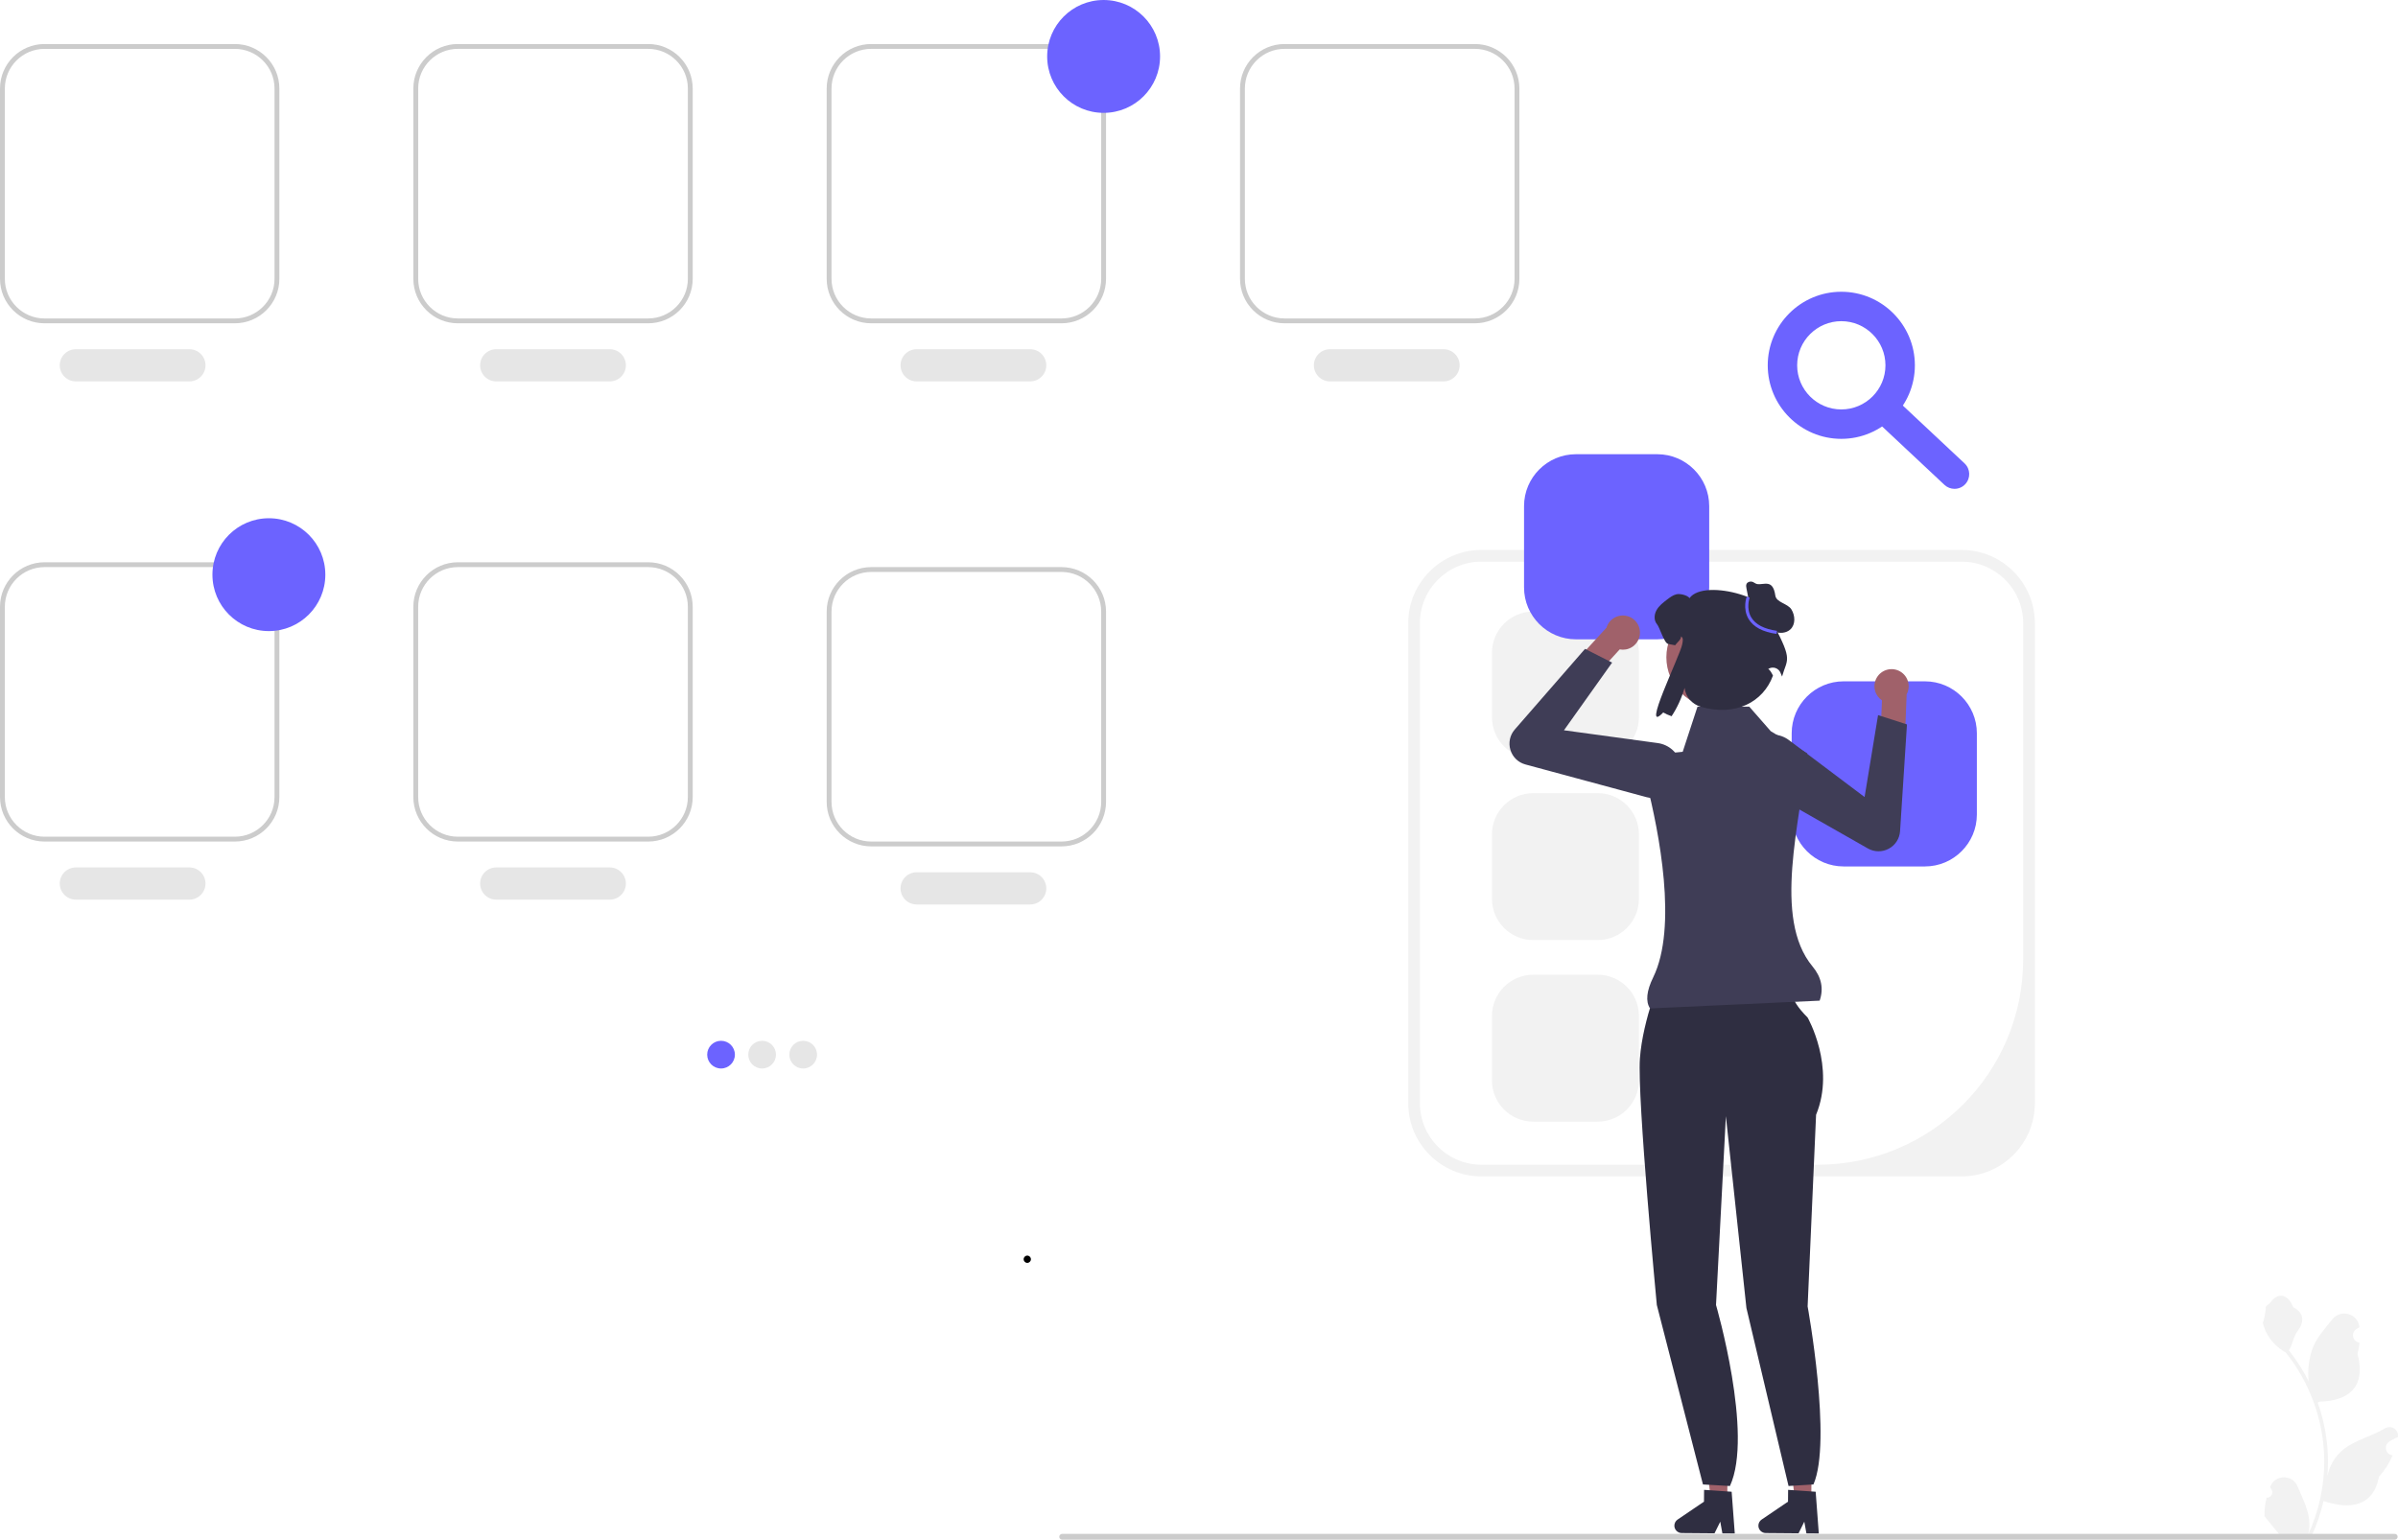
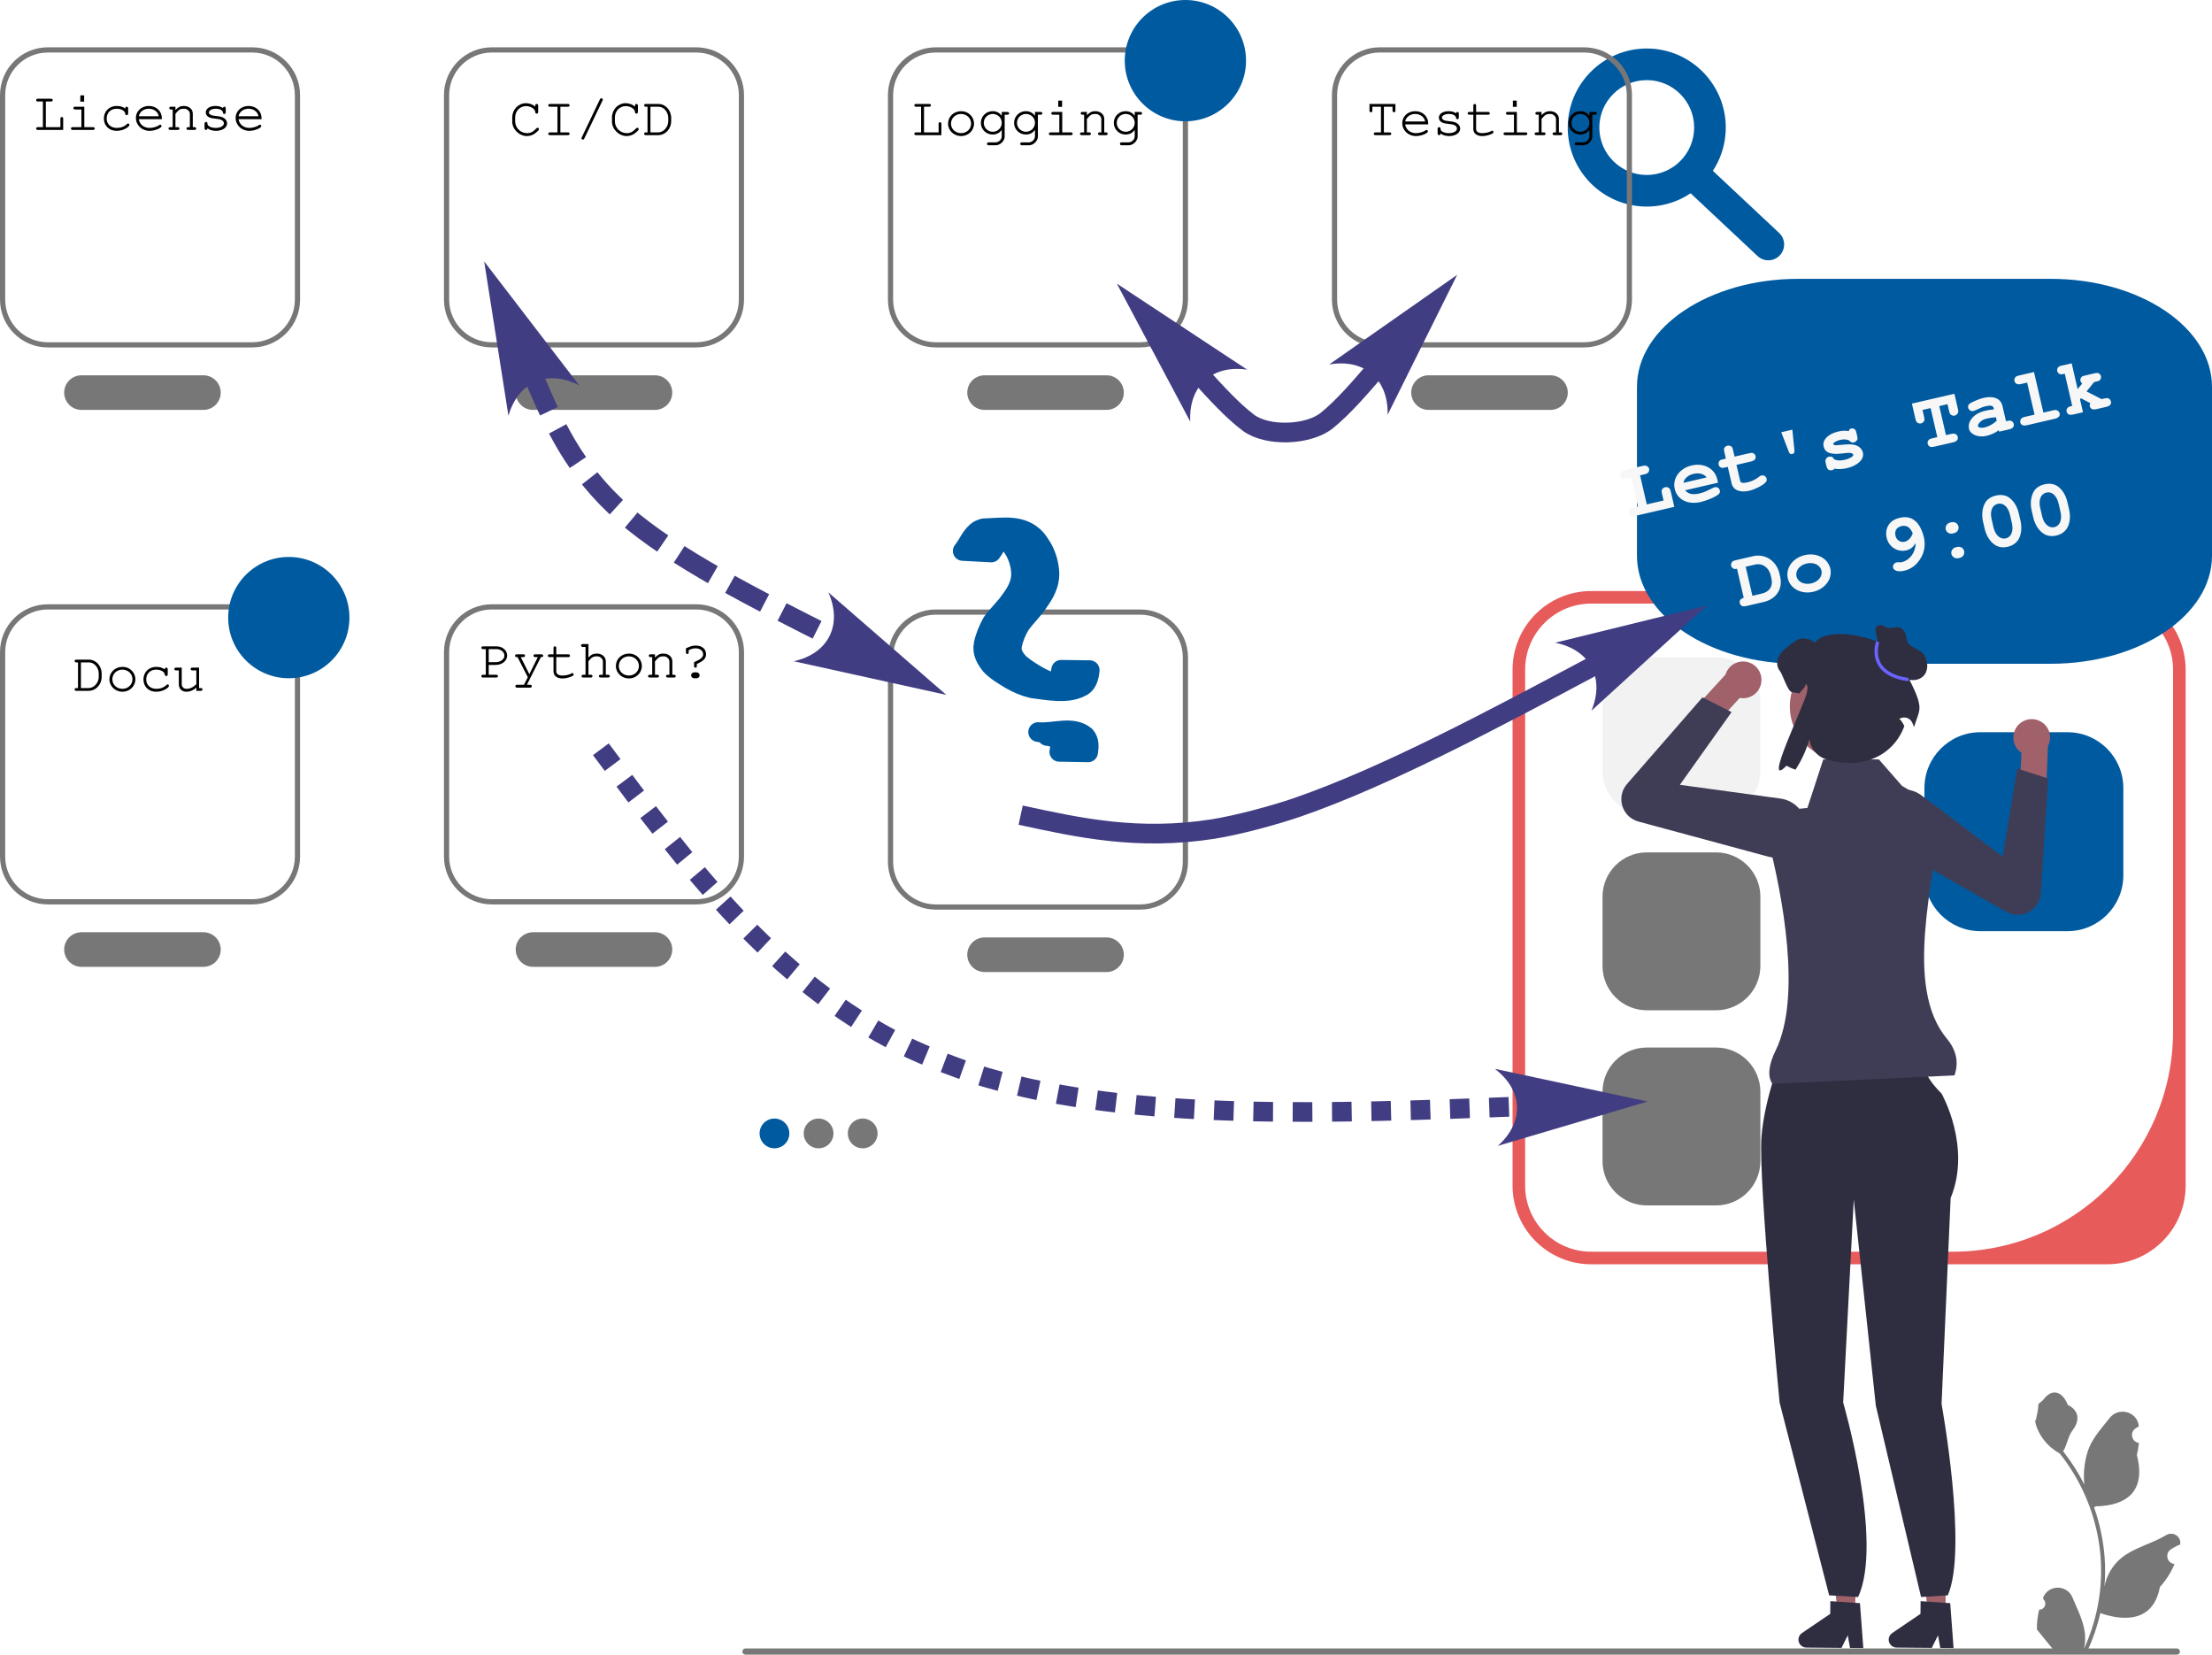
- <svg xmlns="http://www.w3.org/2000/svg" width="261.993mm" height="168.266mm" viewBox="0 0 261.993 168.266" version="1.1" id="svg1" xml:space="preserve">
-   <defs id="defs1" />
+ <svg xmlns="http://www.w3.org/2000/svg" width="225mm" height="168.266mm" viewBox="0 0 225 168.266" version="1.1" id="svg1" xml:space="preserve">
+   <defs id="defs1">
+     <marker style="overflow:visible" id="ConcaveTriangle-0" refX="0" refY="0" orient="auto-start-reverse" markerWidth="1" markerHeight="0.7" viewBox="0 0 1 1" preserveAspectRatio="none">
+       <path transform="scale(0.7)" d="M -2,-4 9,0 -2,4 c 2,-2.33 2,-5.66 0,-8 z" style="fill:context-stroke;fill-rule:evenodd;stroke:none" id="path49-2" />
+     </marker>
+     <marker style="overflow:visible" id="ConcaveTriangle-0-8" refX="0" refY="0" orient="auto-start-reverse" markerWidth="1" markerHeight="0.7" viewBox="0 0 1 1" preserveAspectRatio="none">
+       <path transform="scale(0.7)" d="M -2,-4 9,0 -2,4 c 2,-2.33 2,-5.66 0,-8 z" style="fill:context-stroke;fill-rule:evenodd;stroke:none" id="path49-2-9" />
+     </marker>
+     <marker style="overflow:visible" id="ConcaveTriangle-0-5" refX="0" refY="0" orient="auto-start-reverse" markerWidth="1" markerHeight="0.7" viewBox="0 0 1 1" preserveAspectRatio="none">
+       <path transform="scale(0.7)" d="M -2,-4 9,0 -2,4 c 2,-2.33 2,-5.66 0,-8 z" style="fill:context-stroke;fill-rule:evenodd;stroke:none" id="path49-2-7" />
+     </marker>
+     <marker style="overflow:visible" id="ConcaveTriangle-0-4" refX="0" refY="0" orient="auto-start-reverse" markerWidth="1" markerHeight="0.7" viewBox="0 0 1 1" preserveAspectRatio="none">
+       <path transform="scale(0.7)" d="M -2,-4 9,0 -2,4 c 2,-2.33 2,-5.66 0,-8 z" style="fill:context-stroke;fill-rule:evenodd;stroke:none" id="path49-2-90" />
+     </marker>
+     <marker style="overflow:visible" id="ConcaveTriangle-0-8-1" refX="0" refY="0" orient="auto-start-reverse" markerWidth="1" markerHeight="0.7" viewBox="0 0 1 1" preserveAspectRatio="none">
+       <path transform="scale(0.7)" d="M -2,-4 9,0 -2,4 c 2,-2.33 2,-5.66 0,-8 z" style="fill:context-stroke;fill-rule:evenodd;stroke:none" id="path49-2-9-4" />
+     </marker>
+   </defs>
  <g id="layer1" transform="translate(83.94268,-48.42448)">
-     <path d="M 130.379,176.992 H 77.91 c -4.41,0 -7.998,-3.588 -7.998,-7.998 v -52.469 c 0,-4.41 3.588,-7.998 7.998,-7.998 h 52.469 c 4.41,0 7.998,3.588 7.998,7.998 v 52.469 c 0,4.41 -3.588,7.998 -7.998,7.998 z m -52.469,-67.186 c -3.711,0 -6.719,3.008 -6.719,6.719 v 52.469 c 0,3.711 3.008,6.719 6.719,6.719 h 36.753 c 12.39,0 22.434,-10.044 22.434,-22.434 v -36.753 c 0,-3.711 -3.008,-6.719 -6.719,-6.719 H 77.91 Z" fill="#f2f2f2" id="path1" style="stroke-width:0.265" />
+     <path d="M 130.379,176.992 H 77.91 c -4.41,0 -7.998,-3.588 -7.998,-7.998 v -52.469 c 0,-4.41 3.588,-7.998 7.998,-7.998 h 52.469 c 4.41,0 7.998,3.588 7.998,7.998 v 52.469 c 0,4.41 -3.588,7.998 -7.998,7.998 z m -52.469,-67.186 c -3.711,0 -6.719,3.008 -6.719,6.719 v 52.469 c 0,3.711 3.008,6.719 6.719,6.719 h 36.753 c 12.39,0 22.434,-10.044 22.434,-22.434 v -36.753 c 0,-3.711 -3.008,-6.719 -6.719,-6.719 H 77.91 Z" fill="#f2f2f2" id="path1" style="fill:#e85b5b;fill-opacity:1;stroke-width:0.265" />
    <path d="m 83.566,115.262 c -2.483,0 -4.504,2.02 -4.504,4.503 v 7.049 c 0,2.483 2.02,4.504 4.504,4.504 h 7.049 c 2.483,0 4.504,-2.02 4.504,-4.504 v -7.049 c 0,-2.483 -2.02,-4.503 -4.504,-4.503 z" fill="#f2f2f2" id="path2" style="stroke-width:0.265" />
-     <path d="m 83.566,135.106 c -2.483,0 -4.504,2.02 -4.504,4.503 v 7.049 c 0,2.483 2.02,4.504 4.504,4.504 h 7.049 c 2.483,0 4.504,-2.02 4.504,-4.504 v -7.049 c 0,-2.483 -2.02,-4.503 -4.504,-4.503 z" fill="#f2f2f2" id="path3" style="stroke-width:0.265" />
-     <path d="m 83.566,154.95 c -2.483,0 -4.504,2.02 -4.504,4.503 v 7.049 c 0,2.483 2.02,4.504 4.504,4.504 h 7.049 c 2.483,0 4.504,-2.02 4.504,-4.504 v -7.049 c 0,-2.483 -2.02,-4.503 -4.504,-4.503 z" fill="#f2f2f2" id="path4" style="stroke-width:0.265" />
+     <path d="m 83.566,135.106 c -2.483,0 -4.504,2.02 -4.504,4.503 v 7.049 c 0,2.483 2.02,4.504 4.504,4.504 h 7.049 c 2.483,0 4.504,-2.02 4.504,-4.504 v -7.049 c 0,-2.483 -2.02,-4.503 -4.504,-4.503 z" fill="#f2f2f2" id="path3" style="fill:#777777;fill-opacity:1;stroke-width:0.265" />
+     <path d="m 83.566,154.95 c -2.483,0 -4.504,2.02 -4.504,4.503 v 7.049 c 0,2.483 2.02,4.504 4.504,4.504 h 7.049 c 2.483,0 4.504,-2.02 4.504,-4.504 v -7.049 c 0,-2.483 -2.02,-4.503 -4.504,-4.503 z" fill="#f2f2f2" id="path4" style="fill:#777777;fill-opacity:1;stroke-width:0.265" />
    <g id="g17" transform="matrix(0.2645833,0,0,0.2645833,31.78629,80.30909)">
-       <path d="m 213.371,67.106 c -11.826,0 -21.447,9.621 -21.447,21.447 v 33.569 c 0,11.826 9.621,21.447 21.447,21.447 h 33.569 c 11.826,0 21.447,-9.621 21.447,-21.447 V 88.553 c 0,-11.826 -9.621,-21.447 -21.447,-21.447 z" fill="#6c63ff" id="path5" />
-       <path d="m 323.89,160.919 c -11.826,0 -21.447,9.621 -21.447,21.447 v 33.569 c 0,11.826 9.621,21.447 21.447,21.447 h 33.569 c 11.826,0 21.447,-9.621 21.447,-21.447 v -33.569 c 0,-11.826 -9.621,-21.447 -21.447,-21.447 z" fill="#6c63ff" id="path6" />
+       <path d="m 253.931,-13.339 c -34.192,0 -62.007,18.615 -62.007,41.498 v 64.953 c 0,22.883 27.815,41.498 62.007,41.498 h 97.054 c 34.192,0 62.007,-18.615 62.007,-41.498 V 28.159 c 0,-22.883 -27.815,-41.498 -62.007,-41.498 z" fill="#6c63ff" id="path5" style="fill:#005aa0;stroke-width:2.365" />
+       <path d="m 323.89,160.919 c -11.826,0 -21.447,9.621 -21.447,21.447 v 33.569 c 0,11.826 9.621,21.447 21.447,21.447 h 33.569 c 11.826,0 21.447,-9.621 21.447,-21.447 v -33.569 c 0,-11.826 -9.621,-21.447 -21.447,-21.447 z" fill="#6c63ff" id="path6" style="fill:#005aa0" />
      <g id="g7">
        <polygon points="266.004,471.833 276.069,471.917 275.842,498.808 269.023,498.75 " fill="#a0616a" id="polygon6" />
        <path d="m 253.998,509.652 c -0.015,1.679 1.338,3.06 3.023,3.076 l 13.559,0.113 2.374,-4.811 0.872,4.836 5.116,0.046 -1.292,-17.248 -1.78,-0.118 -7.26,-0.5 -2.342,-0.157 -0.041,4.88 -10.892,7.388 c -0.829,0.563 -1.328,1.495 -1.336,2.496 z" fill="#2f2e41" id="path7" />
      </g>
      <g id="g8">
        <polygon points="300.702,471.833 310.767,471.917 310.54,498.808 303.72,498.75 " fill="#a0616a" id="polygon7" />
        <path d="m 288.696,509.652 c -0.015,1.679 1.338,3.06 3.023,3.076 l 13.559,0.113 2.374,-4.811 0.872,4.836 5.116,0.046 -1.292,-17.248 -1.78,-0.118 -7.26,-0.5 -2.342,-0.157 -0.041,4.88 -10.892,7.388 c -0.829,0.563 -1.328,1.495 -1.336,2.496 z" fill="#2f2e41" id="path8" />
      </g>
      <path d="m 249.081,281.178 27.643,0.873 26.189,5.82 c 0,0 -2.619,3.201 6.111,11.93 0,0 11.639,20.369 3.492,40.156 l -3.492,79.148 c 0,0 10.181,55.794 2.402,73.551 l -10.281,0.643 -17.396,-73.55 -8.479,-79.209 -4.074,77.984 c 0,0 15.585,53.527 5.744,74.776 l -11.135,-0.643 -19.052,-74.133 c 0,0 -8.148,-85.549 -6.984,-101.844 1.164,-16.295 9.311,-35.5 9.311,-35.5 z" fill="#2f2e41" id="path9" />
      <g id="g11">
        <path d="m 341.914,156.113 c -3.779,0.978 -6.049,4.835 -5.071,8.614 0.448,1.732 1.505,3.14 2.877,4.071 l -4.1e-4,0.01 -0.536,12.985 9.937,4.598 0.793,-19.981 -0.069,0.002 c 0.862,-1.535 1.159,-3.389 0.683,-5.228 -0.978,-3.779 -4.835,-6.049 -8.614,-5.071 z" fill="#a0616a" id="path10" />
        <path d="m 286.378,202.455 c -2.087,-2.069 -3.298,-4.874 -3.344,-7.925 -0.061,-4.092 1.99,-7.807 5.486,-9.935 4.026,-2.452 9.06,-2.204 12.825,0.631 l 31.203,23.494 5.56,-33.844 11.937,3.843 -2.848,44.07 c -0.199,3.083 -1.942,5.798 -4.661,7.264 -2.719,1.466 -5.945,1.429 -8.63,-0.098 l -45.093,-25.655 c -0.906,-0.515 -1.722,-1.137 -2.435,-1.844 z" fill="#3f3d56" id="path11" />
      </g>
      <g id="g13">
        <path d="m 238.799,137.182 c 1.995,3.355 0.892,7.693 -2.464,9.687 -1.538,0.914 -3.28,1.171 -4.91,0.865 l -0.007,0.007 -8.761,9.599 -10.294,-3.73 13.505,-14.748 0.048,0.05 c 0.469,-1.697 1.563,-3.223 3.196,-4.194 3.355,-1.995 7.693,-0.892 9.687,2.464 z" fill="#a0616a" id="path12" />
        <path d="m 242.584,208.787 -50.085,-13.529 c -2.982,-0.806 -5.299,-3.051 -6.198,-6.006 -0.899,-2.955 -0.224,-6.111 1.805,-8.44 l 29.005,-33.301 11.182,5.675 -19.88,27.949 38.699,5.285 c 4.67,0.638 8.419,4.006 9.552,8.581 0.984,3.973 -0.175,8.054 -3.099,10.918 -2.18,2.134 -5.015,3.274 -7.954,3.274 -1.004,0 -2.021,-0.133 -3.027,-0.405 z" fill="#3f3d56" id="path13" />
      </g>
      <path d="m 313.989,292.822 -70.038,3.213 c -1.924,-2.921 -1.403,-7.313 1.291,-12.814 10.171,-20.767 2.447,-60.055 -2.75,-80.512 -1.458,-5.74 2.456,-11.446 8.349,-12.035 l 6.604,-0.66 6.104,-18.634 h 21.379 l 8.869,10.133 15.052,9.144 c -2.74,28.221 -14.414,68.071 2.217,88.055 3.637,4.371 4.669,9.097 2.923,14.111 z" fill="#3f3d56" id="path14" />
      <circle cx="271.519" cy="150.987" r="20.824" fill="#a0616a" id="circle14" />
      <path d="m 295.082,137.658 c 2.897,-10.563 -28.679,-19.621 -34.815,-11.114 -0.853,-1.209 -4.007,-1.944 -5.453,-1.573 -1.447,0.371 -2.664,1.298 -3.851,2.196 -1.632,1.254 -3.324,2.552 -4.326,4.355 -1.009,1.796 -1.165,4.244 0.193,5.802 1.076,1.239 2.966,7.823 4.584,8.15 1.128,0.23 2.077,0.415 2.894,0.549 0.727,-1.061 2.581,-2.394 2.448,-3.677 1.098,0.727 0.697,2.006 0.476,3.314 -0.737,4.354 -17.346,38.055 -7.833,28.124 0.942,0.556 2.107,1.076 3.45,1.551 2.278,-3.435 4.147,-7.486 5.379,-11.723 l 0.009,0.078 c 0.424,3.682 3.115,6.703 6.674,7.734 14.279,4.137 25.83,-1.933 29.803,-12.88 -1.455,-2.953 -2.088,-2.632 -1.958,-2.72 1.816,-1.224 4.311,-0.423 5.092,1.622 0.23,0.603 0.439,1.118 0.62,1.506 2.07,-7.405 4.532,-6.336 -3.385,-21.294 z" fill="#2f2e41" id="path15" />
      <path d="m 285.231,129.994 -1.459,-7.457 c -0.123,-0.627 -0.239,-1.307 0.044,-1.88 0.363,-0.736 1.297,-1.041 2.109,-0.924 0.812,0.117 1.42,0.859 2.228,1.002 2.81,0.497 6.524,-2.279 7.531,4.742 0.42,2.927 5.091,3.237 6.651,5.749 1.56,2.512 1.751,6.139 -0.377,8.191 -1.7,1.639 -4.431,1.828 -6.639,0.991 -2.208,-0.837 -3.981,-2.529 -5.529,-4.312 -1.548,-1.784 -2.95,-3.714 -4.736,-5.259" fill="#2f2e41" id="path16" />
      <path d="m 296.195,141.336 c -5.698,-0.796 -9.582,-2.868 -11.544,-6.159 -2.568,-4.307 -0.848,-9.05 -0.773,-9.25 l 1.204,0.448 c -0.016,0.044 -1.576,4.385 0.68,8.156 1.755,2.933 5.325,4.795 10.611,5.533 z" fill="#6c63ff" id="path17" />
    </g>
-     <path d="m 117.229,96.386 c -4.432,0 -8.038,-3.606 -8.038,-8.038 0,-4.432 3.606,-8.038 8.038,-8.038 4.432,0 8.038,3.606 8.038,8.038 0,4.432 -3.606,8.038 -8.038,8.038 z m 0,-12.861 c -2.66,0 -4.823,2.163 -4.823,4.823 0,2.66 2.163,4.823 4.823,4.823 2.66,0 4.823,-2.163 4.823,-4.823 0,-2.66 -2.163,-4.823 -4.823,-4.823 z" fill="#6c63ff" id="path18" style="stroke-width:0.265" />
-     <path d="m 129.597,101.849 c -0.394,0 -0.789,-0.144 -1.099,-0.435 l -7.545,-7.07 c -0.648,-0.607 -0.681,-1.624 -0.074,-2.272 0.606,-0.65 1.623,-0.682 2.272,-0.074 l 7.545,7.07 c 0.648,0.607 0.681,1.624 0.074,2.272 -0.316,0.338 -0.744,0.509 -1.173,0.509 z" fill="#6c63ff" id="path19" style="stroke-width:0.265" />
-     <g id="g21" transform="matrix(0.2645833,0,0,0.2645833,31.78629,80.30909)">
-       <path d="m 498.551,498.126 c 2.066,0.129 3.208,-2.437 1.645,-3.933 l -0.155,-0.618 c 0.021,-0.05 0.041,-0.099 0.062,-0.148 2.089,-4.982 9.17,-4.947 11.241,0.042 1.839,4.428 4.179,8.864 4.756,13.546 0.258,2.067 0.142,4.172 -0.316,6.2 4.308,-9.411 6.575,-19.687 6.575,-30.021 0,-2.597 -0.142,-5.193 -0.433,-7.783 -0.239,-2.119 -0.568,-4.224 -0.995,-6.31 -2.306,-11.277 -7.299,-22.018 -14.5,-30.99 -3.462,-1.892 -6.349,-4.851 -8.093,-8.397 -0.626,-1.279 -1.117,-2.655 -1.35,-4.056 0.394,0.052 1.486,-5.949 1.188,-6.317 0.549,-0.833 1.532,-1.247 2.131,-2.06 2.982,-4.043 7.091,-3.337 9.236,2.157 4.582,2.313 4.627,6.148 1.815,9.837 -1.789,2.347 -2.035,5.522 -3.604,8.035 0.162,0.207 0.329,0.407 0.491,0.614 2.961,3.798 5.522,7.88 7.681,12.169 -0.61,-4.766 0.291,-10.508 1.826,-14.21 1.748,-4.217 5.025,-7.769 7.91,-11.415 3.466,-4.379 10.573,-2.468 11.184,3.083 0.006,0.054 0.012,0.107 0.017,0.161 -0.429,0.242 -0.848,0.499 -1.259,0.77 -2.339,1.547 -1.531,5.174 1.241,5.602 l 0.063,0.01 c -0.155,1.544 -0.42,3.074 -0.807,4.579 3.702,14.316 -4.29,19.53 -15.701,19.764 -0.252,0.129 -0.497,0.258 -0.749,0.381 1.156,3.255 2.08,6.594 2.764,9.979 0.614,2.99 1.04,6.013 1.279,9.049 0.297,3.83 0.271,7.68 -0.052,11.503 l 0.019,-0.136 c 0.82,-4.211 3.107,-8.145 6.427,-10.87 4.946,-4.063 11.933,-5.559 17.268,-8.824 2.568,-1.572 5.859,0.459 5.411,3.437 l -0.022,0.143 c -0.794,0.323 -1.569,0.698 -2.319,1.117 -0.429,0.242 -0.848,0.499 -1.259,0.77 -2.339,1.547 -1.531,5.174 1.241,5.602 l 0.063,0.01 c 0.045,0.006 0.084,0.013 0.129,0.019 -1.363,3.236 -3.262,6.239 -5.639,8.829 -2.315,12.497 -12.256,13.683 -22.89,10.044 h -0.006 c -1.163,5.064 -2.861,10.011 -5.044,14.726 h -18.02 c -0.065,-0.2 -0.123,-0.407 -0.181,-0.607 1.666,0.103 3.346,0.006 4.986,-0.297 -1.337,-1.641 -2.674,-3.294 -4.011,-4.935 -0.032,-0.032 -0.058,-0.065 -0.084,-0.097 -0.678,-0.84 -1.363,-1.673 -2.041,-2.512 l -3.6e-4,-10e-4 c -0.042,-2.578 0.267,-5.147 0.879,-7.64 l 5.7e-4,-3.5e-4 z" fill="#f2f2f2" id="path20" />
-       <path d="m 0,514.269 c 0,0.66 0.53,1.19 1.19,1.19 h 550.29 c 0.66,0 1.19,-0.53 1.19,-1.19 0,-0.66 -0.53,-1.19 -1.19,-1.19 H 1.19 c -0.66,0 -1.19,0.53 -1.19,1.19 z" fill="#cccccc" id="path21" />
+     <g id="g54" transform="translate(-33.66818,-26.95398)" style="fill:#005aa0">
+       <path d="m 117.229,96.386 c -4.432,0 -8.038,-3.606 -8.038,-8.038 0,-4.432 3.606,-8.038 8.038,-8.038 4.432,0 8.038,3.606 8.038,8.038 0,4.432 -3.606,8.038 -8.038,8.038 z m 0,-12.861 c -2.66,0 -4.823,2.163 -4.823,4.823 0,2.66 2.163,4.823 4.823,4.823 2.66,0 4.823,-2.163 4.823,-4.823 0,-2.66 -2.163,-4.823 -4.823,-4.823 z" fill="#6c63ff" id="path18" style="fill:#005aa0;stroke-width:0.265" />
+       <path d="m 129.597,101.849 c -0.394,0 -0.789,-0.144 -1.099,-0.435 l -7.545,-7.07 c -0.648,-0.607 -0.681,-1.624 -0.074,-2.272 0.606,-0.65 1.623,-0.682 2.272,-0.074 l 7.545,7.07 c 0.648,0.607 0.681,1.624 0.074,2.272 -0.316,0.338 -0.744,0.509 -1.173,0.509 z" fill="#6c63ff" id="path19" style="fill:#005aa0;stroke-width:0.265" />
    </g>
-     <path d="m -58.283,83.757 h -20.796 c -2.68,0 -4.863,-2.18 -4.863,-4.863 v -20.796 c 0,-2.68 2.18,-4.863 4.863,-4.863 h 20.796 c 2.68,0 4.863,2.18 4.863,4.863 v 20.796 c 0,2.68 -2.18,4.863 -4.863,4.863 z m -20.796,-29.991 c -2.389,0 -4.334,1.945 -4.334,4.334 v 20.796 c 0,2.389 1.945,4.334 4.334,4.334 h 20.796 c 2.389,0 4.334,-1.945 4.334,-4.334 v -20.796 c 0,-2.389 -1.945,-4.334 -4.334,-4.334 z" fill="#cccccc" id="path9-1" style="stroke-width:0.265" />
-     <path d="m -13.124,83.757 h -20.796 c -2.68,0 -4.863,-2.18 -4.863,-4.863 v -20.796 c 0,-2.68 2.18,-4.863 4.863,-4.863 h 20.796 c 2.68,0 4.863,2.18 4.863,4.863 v 20.796 c 0,2.68 -2.18,4.863 -4.863,4.863 z m -20.796,-29.993 c -2.389,0 -4.334,1.945 -4.334,4.334 v 20.796 c 0,2.389 1.945,4.334 4.334,4.334 h 20.796 c 2.389,0 4.334,-1.945 4.334,-4.334 v -20.796 c 0,-2.389 -1.945,-4.334 -4.334,-4.334 z" fill="#cccccc" id="path10-2" style="stroke-width:0.265" />
-     <path d="m -13.124,140.396 h -20.796 c -2.68,0 -4.863,-2.18 -4.863,-4.863 v -20.796 c 0,-2.68 2.18,-4.863 4.863,-4.863 h 20.796 c 2.68,0 4.863,2.18 4.863,4.863 v 20.796 c 0,2.68 -2.18,4.863 -4.863,4.863 z M -33.921,110.403 c -2.389,0 -4.334,1.945 -4.334,4.334 v 20.796 c 0,2.389 1.945,4.334 4.334,4.334 h 20.796 c 2.389,0 4.334,-1.945 4.334,-4.334 v -20.796 c 0,-2.389 -1.945,-4.334 -4.334,-4.334 z" fill="#cccccc" id="path11-7" style="stroke-width:0.265" />
-     <path d="m -58.283,140.396 h -20.796 c -2.68,0 -4.863,-2.18 -4.863,-4.863 v -20.796 c 0,-2.68 2.18,-4.863 4.863,-4.863 h 20.796 c 2.68,0 4.863,2.18 4.863,4.863 v 20.796 c 0,2.68 -2.18,4.863 -4.863,4.863 z m -20.796,-29.993 c -2.389,0 -4.334,1.945 -4.334,4.334 v 20.796 c 0,2.389 1.945,4.334 4.334,4.334 h 20.796 c 2.389,0 4.334,-1.945 4.334,-4.334 v -20.796 c 0,-2.389 -1.945,-4.334 -4.334,-4.334 z" fill="#cccccc" id="path12-0" style="stroke-width:0.265" />
-     <circle cx="-54.566" cy="111.229" r="6.167" fill="#6c63ff" id="circle12" style="stroke-width:0.265" />
-     <path d="m 32.035,83.757 h -20.796 c -2.68,0 -4.863,-2.18 -4.863,-4.863 v -20.796 c 0,-2.68 2.18,-4.863 4.863,-4.863 h 20.796 c 2.68,0 4.863,2.18 4.863,4.863 v 20.796 c 0,2.68 -2.18,4.863 -4.863,4.863 z m -20.796,-29.993 c -2.389,0 -4.334,1.945 -4.334,4.334 v 20.796 c 0,2.389 1.945,4.334 4.334,4.334 h 20.796 c 2.389,0 4.334,-1.945 4.334,-4.334 v -20.796 c 0,-2.389 -1.945,-4.334 -4.334,-4.334 z" fill="#cccccc" id="path13-9" style="stroke-width:0.265" />
-     <circle cx="36.633" cy="54.592" r="6.167" fill="#6c63ff" id="circle13" style="stroke-width:0.265" />
-     <path d="m -63.25,90.107 h -12.406 c -0.971,0 -1.759,-0.788 -1.759,-1.759 0,-0.971 0.788,-1.759 1.759,-1.759 h 12.406 c 0.971,0 1.759,0.788 1.759,1.759 0,0.971 -0.788,1.759 -1.759,1.759 z" fill="#e6e6e6" id="path14-3" style="stroke-width:0.265" />
-     <path d="m -17.321,90.107 h -12.406 c -0.971,0 -1.759,-0.788 -1.759,-1.759 0,-0.971 0.788,-1.759 1.759,-1.759 h 12.406 c 0.971,0 1.759,0.788 1.759,1.759 0,0.971 -0.788,1.759 -1.759,1.759 z" fill="#e6e6e6" id="path15-6" style="stroke-width:0.265" />
-     <path d="m 28.611,90.107 h -12.406 c -0.971,0 -1.759,-0.788 -1.759,-1.759 0,-0.971 0.788,-1.759 1.759,-1.759 h 12.406 c 0.971,0 1.759,0.788 1.759,1.759 0,0.971 -0.788,1.759 -1.759,1.759 z" fill="#e6e6e6" id="path16-0" style="stroke-width:0.265" />
-     <path d="m 32.035,140.925 h -20.796 c -2.68,0 -4.863,-2.18 -4.863,-4.863 v -20.796 c 0,-2.68 2.18,-4.863 4.863,-4.863 h 20.796 c 2.68,0 4.863,2.18 4.863,4.863 v 20.796 c 0,2.68 -2.18,4.863 -4.863,4.863 z m -20.796,-29.993 c -2.389,0 -4.334,1.945 -4.334,4.334 v 20.796 c 0,2.389 1.945,4.334 4.334,4.334 h 20.796 c 2.389,0 4.334,-1.945 4.334,-4.334 v -20.796 c 0,-2.389 -1.945,-4.334 -4.334,-4.334 z" fill="#cccccc" id="path17-6" style="stroke-width:0.265" />
-     <path d="m 28.611,147.273 h -12.406 c -0.971,0 -1.759,-0.788 -1.759,-1.759 0,-0.971 0.788,-1.759 1.759,-1.759 h 12.406 c 0.971,0 1.759,0.788 1.759,1.759 0,0.971 -0.788,1.759 -1.759,1.759 z" fill="#e6e6e6" id="path18-2" style="stroke-width:0.265" />
-     <path d="M 77.197,83.757 H 56.4 c -2.68,0 -4.863,-2.18 -4.863,-4.863 v -20.796 c 0,-2.68 2.18,-4.863 4.863,-4.863 h 20.796 c 2.68,0 4.863,2.18 4.863,4.863 v 20.796 c 0,2.68 -2.18,4.863 -4.863,4.863 z M 56.4,53.764 c -2.389,0 -4.334,1.945 -4.334,4.334 v 20.796 c 0,2.389 1.945,4.334 4.334,4.334 h 20.796 c 2.389,0 4.334,-1.945 4.334,-4.334 v -20.796 c 0,-2.389 -1.945,-4.334 -4.334,-4.334 z" fill="#cccccc" id="path19-6" style="stroke-width:0.265" />
-     <path d="M 73.77,90.107 H 61.364 c -0.971,0 -1.759,-0.788 -1.759,-1.759 0,-0.971 0.788,-1.759 1.759,-1.759 h 12.406 c 0.971,0 1.759,0.788 1.759,1.759 0,0.971 -0.788,1.759 -1.759,1.759 z" fill="#e6e6e6" id="path20-1" style="stroke-width:0.265" />
-     <path d="m -63.25,146.744 h -12.406 c -0.971,0 -1.759,-0.788 -1.759,-1.759 0,-0.971 0.788,-1.759 1.759,-1.759 h 12.406 c 0.971,0 1.759,0.788 1.759,1.759 0,0.971 -0.788,1.759 -1.759,1.759 z" fill="#e6e6e6" id="path21-8" style="stroke-width:0.265" />
-     <path d="m -17.321,146.744 h -12.406 c -0.971,0 -1.759,-0.788 -1.759,-1.759 0,-0.971 0.788,-1.759 1.759,-1.759 h 12.406 c 0.971,0 1.759,0.788 1.759,1.759 0,0.971 -0.788,1.759 -1.759,1.759 z" fill="#e6e6e6" id="path22" style="stroke-width:0.265" />
-     <g id="g24" transform="matrix(0.2645833,0,0,0.2645833,-83.94268,27.71023)">
-       <circle cx="297.74" cy="513.92" r="5.72" fill="#6c63ff" id="circle22" />
-       <circle cx="314.7" cy="513.92" r="5.72" fill="#e6e6e6" id="circle23" />
-       <circle cx="331.66" cy="513.92" r="5.72" fill="#e6e6e6" id="circle24" />
+     <g id="g21" transform="matrix(0.2645833,0,0,0.2645833,-8.430392,80.30909)" style="fill:#777777;fill-opacity:1">
+       <path d="m 498.551,498.126 c 2.066,0.129 3.208,-2.437 1.645,-3.933 l -0.155,-0.618 c 0.021,-0.05 0.041,-0.099 0.062,-0.148 2.089,-4.982 9.17,-4.947 11.241,0.042 1.839,4.428 4.179,8.864 4.756,13.546 0.258,2.067 0.142,4.172 -0.316,6.2 4.308,-9.411 6.575,-19.687 6.575,-30.021 0,-2.597 -0.142,-5.193 -0.433,-7.783 -0.239,-2.119 -0.568,-4.224 -0.995,-6.31 -2.306,-11.277 -7.299,-22.018 -14.5,-30.99 -3.462,-1.892 -6.349,-4.851 -8.093,-8.397 -0.626,-1.279 -1.117,-2.655 -1.35,-4.056 0.394,0.052 1.486,-5.949 1.188,-6.317 0.549,-0.833 1.532,-1.247 2.131,-2.06 2.982,-4.043 7.091,-3.337 9.236,2.157 4.582,2.313 4.627,6.148 1.815,9.837 -1.789,2.347 -2.035,5.522 -3.604,8.035 0.162,0.207 0.329,0.407 0.491,0.614 2.961,3.798 5.522,7.88 7.681,12.169 -0.61,-4.766 0.291,-10.508 1.826,-14.21 1.748,-4.217 5.025,-7.769 7.91,-11.415 3.466,-4.379 10.573,-2.468 11.184,3.083 0.006,0.054 0.012,0.107 0.017,0.161 -0.429,0.242 -0.848,0.499 -1.259,0.77 -2.339,1.547 -1.531,5.174 1.241,5.602 l 0.063,0.01 c -0.155,1.544 -0.42,3.074 -0.807,4.579 3.702,14.316 -4.29,19.53 -15.701,19.764 -0.252,0.129 -0.497,0.258 -0.749,0.381 1.156,3.255 2.08,6.594 2.764,9.979 0.614,2.99 1.04,6.013 1.279,9.049 0.297,3.83 0.271,7.68 -0.052,11.503 l 0.019,-0.136 c 0.82,-4.211 3.107,-8.145 6.427,-10.87 4.946,-4.063 11.933,-5.559 17.268,-8.824 2.568,-1.572 5.859,0.459 5.411,3.437 l -0.022,0.143 c -0.794,0.323 -1.569,0.698 -2.319,1.117 -0.429,0.242 -0.848,0.499 -1.259,0.77 -2.339,1.547 -1.531,5.174 1.241,5.602 l 0.063,0.01 c 0.045,0.006 0.084,0.013 0.129,0.019 -1.363,3.236 -3.262,6.239 -5.639,8.829 -2.315,12.497 -12.256,13.683 -22.89,10.044 h -0.006 c -1.163,5.064 -2.861,10.011 -5.044,14.726 h -18.02 c -0.065,-0.2 -0.123,-0.407 -0.181,-0.607 1.666,0.103 3.346,0.006 4.986,-0.297 -1.337,-1.641 -2.674,-3.294 -4.011,-4.935 -0.032,-0.032 -0.058,-0.065 -0.084,-0.097 -0.678,-0.84 -1.363,-1.673 -2.041,-2.512 l -3.6e-4,-10e-4 c -0.042,-2.578 0.267,-5.147 0.879,-7.64 l 5.7e-4,-3.5e-4 z" fill="#f2f2f2" id="path20" style="fill:#777777;fill-opacity:1" />
+       <path d="m 0,514.269 c 0,0.66 0.53,1.19 1.19,1.19 h 550.29 c 0.66,0 1.19,-0.53 1.19,-1.19 0,-0.66 -0.53,-1.19 -1.19,-1.19 H 1.19 c -0.66,0 -1.19,0.53 -1.19,1.19 z" fill="#cccccc" id="path21" style="fill:#777777;fill-opacity:1" />
    </g>
-     <circle id="path47" style="fill:#000000;stroke:none;stroke-width:0.265" cx="28.293" cy="186.045" r="0.397" />
+     <path d="m -58.283,83.757 h -20.796 c -2.68,0 -4.863,-2.18 -4.863,-4.863 v -20.796 c 0,-2.68 2.18,-4.863 4.863,-4.863 h 20.796 c 2.68,0 4.863,2.18 4.863,4.863 v 20.796 c 0,2.68 -2.18,4.863 -4.863,4.863 z m -20.796,-29.991 c -2.389,0 -4.334,1.945 -4.334,4.334 v 20.796 c 0,2.389 1.945,4.334 4.334,4.334 h 20.796 c 2.389,0 4.334,-1.945 4.334,-4.334 v -20.796 c 0,-2.389 -1.945,-4.334 -4.334,-4.334 z" fill="#cccccc" id="path9-1" style="fill:#777777;fill-opacity:1;stroke-width:0.265" />
+     <path d="m -13.124,83.757 h -20.796 c -2.68,0 -4.863,-2.18 -4.863,-4.863 v -20.796 c 0,-2.68 2.18,-4.863 4.863,-4.863 h 20.796 c 2.68,0 4.863,2.18 4.863,4.863 v 20.796 c 0,2.68 -2.18,4.863 -4.863,4.863 z m -20.796,-29.993 c -2.389,0 -4.334,1.945 -4.334,4.334 v 20.796 c 0,2.389 1.945,4.334 4.334,4.334 h 20.796 c 2.389,0 4.334,-1.945 4.334,-4.334 v -20.796 c 0,-2.389 -1.945,-4.334 -4.334,-4.334 z" fill="#cccccc" id="path10-2" style="fill:#777777;fill-opacity:1;stroke-width:0.265" />
+     <path d="m -13.124,140.396 h -20.796 c -2.68,0 -4.863,-2.18 -4.863,-4.863 v -20.796 c 0,-2.68 2.18,-4.863 4.863,-4.863 h 20.796 c 2.68,0 4.863,2.18 4.863,4.863 v 20.796 c 0,2.68 -2.18,4.863 -4.863,4.863 z M -33.921,110.403 c -2.389,0 -4.334,1.945 -4.334,4.334 v 20.796 c 0,2.389 1.945,4.334 4.334,4.334 h 20.796 c 2.389,0 4.334,-1.945 4.334,-4.334 v -20.796 c 0,-2.389 -1.945,-4.334 -4.334,-4.334 z" fill="#cccccc" id="path11-7" style="fill:#777777;fill-opacity:1;stroke-width:0.265" />
+     <path d="m -58.283,140.396 h -20.796 c -2.68,0 -4.863,-2.18 -4.863,-4.863 v -20.796 c 0,-2.68 2.18,-4.863 4.863,-4.863 h 20.796 c 2.68,0 4.863,2.18 4.863,4.863 v 20.796 c 0,2.68 -2.18,4.863 -4.863,4.863 z m -20.796,-29.993 c -2.389,0 -4.334,1.945 -4.334,4.334 v 20.796 c 0,2.389 1.945,4.334 4.334,4.334 h 20.796 c 2.389,0 4.334,-1.945 4.334,-4.334 v -20.796 c 0,-2.389 -1.945,-4.334 -4.334,-4.334 z" fill="#cccccc" id="path12-0" style="fill:#777777;fill-opacity:1;stroke-width:0.265" />
+     <circle cx="-54.566" cy="111.229" r="6.167" fill="#6c63ff" id="circle12" style="fill:#005aa0;stroke-width:0.265" />
+     <path d="m 32.035,83.757 h -20.796 c -2.68,0 -4.863,-2.18 -4.863,-4.863 v -20.796 c 0,-2.68 2.18,-4.863 4.863,-4.863 h 20.796 c 2.68,0 4.863,2.18 4.863,4.863 v 20.796 c 0,2.68 -2.18,4.863 -4.863,4.863 z m -20.796,-29.993 c -2.389,0 -4.334,1.945 -4.334,4.334 v 20.796 c 0,2.389 1.945,4.334 4.334,4.334 h 20.796 c 2.389,0 4.334,-1.945 4.334,-4.334 v -20.796 c 0,-2.389 -1.945,-4.334 -4.334,-4.334 z" fill="#cccccc" id="path13-9" style="fill:#777777;fill-opacity:1;stroke-width:0.265" />
+     <circle cx="36.633" cy="54.592" r="6.167" fill="#6c63ff" id="circle13" style="fill:#005aa0;stroke-width:0.265" />
+     <path d="m -63.25,90.107 h -12.406 c -0.971,0 -1.759,-0.788 -1.759,-1.759 0,-0.971 0.788,-1.759 1.759,-1.759 h 12.406 c 0.971,0 1.759,0.788 1.759,1.759 0,0.971 -0.788,1.759 -1.759,1.759 z" fill="#e6e6e6" id="path14-3" style="fill:#777777;fill-opacity:1;stroke-width:0.265" />
+     <path d="m -17.321,90.107 h -12.406 c -0.971,0 -1.759,-0.788 -1.759,-1.759 0,-0.971 0.788,-1.759 1.759,-1.759 h 12.406 c 0.971,0 1.759,0.788 1.759,1.759 0,0.971 -0.788,1.759 -1.759,1.759 z" fill="#e6e6e6" id="path15-6" style="fill:#777777;fill-opacity:1;stroke-width:0.265" />
+     <path d="m 28.611,90.107 h -12.406 c -0.971,0 -1.759,-0.788 -1.759,-1.759 0,-0.971 0.788,-1.759 1.759,-1.759 h 12.406 c 0.971,0 1.759,0.788 1.759,1.759 0,0.971 -0.788,1.759 -1.759,1.759 z" fill="#e6e6e6" id="path16-0" style="fill:#777777;fill-opacity:1;stroke-width:0.265" />
+     <path d="m 32.035,140.925 h -20.796 c -2.68,0 -4.863,-2.18 -4.863,-4.863 v -20.796 c 0,-2.68 2.18,-4.863 4.863,-4.863 h 20.796 c 2.68,0 4.863,2.18 4.863,4.863 v 20.796 c 0,2.68 -2.18,4.863 -4.863,4.863 z m -20.796,-29.993 c -2.389,0 -4.334,1.945 -4.334,4.334 v 20.796 c 0,2.389 1.945,4.334 4.334,4.334 h 20.796 c 2.389,0 4.334,-1.945 4.334,-4.334 v -20.796 c 0,-2.389 -1.945,-4.334 -4.334,-4.334 z" fill="#cccccc" id="path17-6" style="fill:#777777;fill-opacity:1;stroke-width:0.265" />
+     <path d="m 28.611,147.273 h -12.406 c -0.971,0 -1.759,-0.788 -1.759,-1.759 0,-0.971 0.788,-1.759 1.759,-1.759 h 12.406 c 0.971,0 1.759,0.788 1.759,1.759 0,0.971 -0.788,1.759 -1.759,1.759 z" fill="#e6e6e6" id="path18-2" style="fill:#777777;fill-opacity:1;stroke-width:0.265" />
+     <path d="M 77.197,83.757 H 56.4 c -2.68,0 -4.863,-2.18 -4.863,-4.863 v -20.796 c 0,-2.68 2.18,-4.863 4.863,-4.863 h 20.796 c 2.68,0 4.863,2.18 4.863,4.863 v 20.796 c 0,2.68 -2.18,4.863 -4.863,4.863 z M 56.4,53.764 c -2.389,0 -4.334,1.945 -4.334,4.334 v 20.796 c 0,2.389 1.945,4.334 4.334,4.334 h 20.796 c 2.389,0 4.334,-1.945 4.334,-4.334 v -20.796 c 0,-2.389 -1.945,-4.334 -4.334,-4.334 z" fill="#cccccc" id="path19-6" style="fill:#777777;fill-opacity:1;stroke-width:0.265" />
+     <path d="M 73.77,90.107 H 61.364 c -0.971,0 -1.759,-0.788 -1.759,-1.759 0,-0.971 0.788,-1.759 1.759,-1.759 h 12.406 c 0.971,0 1.759,0.788 1.759,1.759 0,0.971 -0.788,1.759 -1.759,1.759 z" fill="#e6e6e6" id="path20-1" style="fill:#777777;fill-opacity:1;stroke-width:0.265" />
+     <path d="m -63.25,146.744 h -12.406 c -0.971,0 -1.759,-0.788 -1.759,-1.759 0,-0.971 0.788,-1.759 1.759,-1.759 h 12.406 c 0.971,0 1.759,0.788 1.759,1.759 0,0.971 -0.788,1.759 -1.759,1.759 z" fill="#e6e6e6" id="path21-8" style="fill:#777777;fill-opacity:1;stroke-width:0.265" />
+     <path d="m -17.321,146.744 h -12.406 c -0.971,0 -1.759,-0.788 -1.759,-1.759 0,-0.971 0.788,-1.759 1.759,-1.759 h 12.406 c 0.971,0 1.759,0.788 1.759,1.759 0,0.971 -0.788,1.759 -1.759,1.759 z" fill="#e6e6e6" id="path22" style="fill:#777777;fill-opacity:1;stroke-width:0.265" />
+     <g id="g24" transform="matrix(0.2645833,0,0,0.2645833,-83.94268,27.71023)" style="fill:#777777;fill-opacity:1">
+       <circle cx="297.74" cy="513.92" r="5.72" fill="#6c63ff" id="circle22" style="fill:#005aa0;fill-opacity:1" />
+       <circle cx="314.7" cy="513.92" r="5.72" fill="#e6e6e6" id="circle23" style="fill:#777777;fill-opacity:1" />
+       <circle cx="331.66" cy="513.92" r="5.72" fill="#e6e6e6" id="circle24" style="fill:#777777;fill-opacity:1" />
+     </g>
+     <path style="fill:none;stroke:#413d82;stroke-width:2;stroke-linecap:butt;stroke-linejoin:miter;stroke-dasharray:none;stroke-opacity:1;marker-end:url(#ConcaveTriangle-0)" d="m 13.968,201.348 c 5.972,1.299 11.945,2.598 19.563,1.414 2.418,-0.376 6.26,-1.408 8.573,-2.208 9.025,-3.123 19.784,-8.861 30.543,-14.6" id="path45-9" transform="translate(5.909331,-70.02955)" />
+     <path style="fill:none;stroke:#413d82;stroke-width:2;stroke-linecap:butt;stroke-linejoin:miter;stroke-dasharray:none;stroke-opacity:1;marker-start:url(#ConcaveTriangle-0);marker-end:url(#ConcaveTriangle-0-8)" d="m 37.624,91.044 c -1.678,1.95 -3.356,3.9 -5.032,5.259 -1.869,1.516 -6.081,1.668 -7.995,0.219 -1.631,-1.234 -3.26,-3.025 -4.889,-4.815" id="path45-9-1" transform="translate(18.43355,-5.120009)" />
+     <text xml:space="preserve" style="font-style:normal;font-variant:normal;font-weight:normal;font-stretch:normal;font-size:5.644px;line-height:0.449px;font-family:Courier;-inkscape-font-specification:'Courier, Normal';font-variant-ligatures:normal;font-variant-caps:normal;font-variant-numeric:normal;font-variant-east-asian:normal;letter-spacing:-0.005px;stroke-width:0.265" x="54.98" y="62.168" id="text49">
+       <tspan id="tspan49" style="font-style:normal;font-variant:normal;font-weight:normal;font-stretch:normal;font-size:5.644px;line-height:0.449px;font-family:Courier;-inkscape-font-specification:'Courier, Normal';font-variant-ligatures:normal;font-variant-caps:normal;font-variant-numeric:normal;font-variant-east-asian:normal;stroke-width:0.265" x="54.98" y="62.168">Testing</tspan>
+     </text>
+     <text xml:space="preserve" style="font-style:normal;font-variant:normal;font-weight:normal;font-stretch:normal;font-size:5.644px;line-height:0.449px;font-family:Courier;-inkscape-font-specification:'Courier, Normal';font-variant-ligatures:normal;font-variant-caps:normal;font-variant-numeric:normal;font-variant-east-asian:normal;letter-spacing:-0.005px;stroke-width:0.265" x="8.733" y="62.168" id="text49-0">
+       <tspan id="tspan49-0" style="font-style:normal;font-variant:normal;font-weight:normal;font-stretch:normal;font-size:5.644px;line-height:0.449px;font-family:Courier;-inkscape-font-specification:'Courier, Normal';font-variant-ligatures:normal;font-variant-caps:normal;font-variant-numeric:normal;font-variant-east-asian:normal;stroke-width:0.265" x="8.733" y="62.168">Logging</tspan>
+     </text>
+     <text xml:space="preserve" style="font-style:normal;font-variant:normal;font-weight:normal;font-stretch:normal;font-size:5.644px;line-height:0.449px;font-family:Courier;-inkscape-font-specification:'Courier, Normal';font-variant-ligatures:normal;font-variant-caps:normal;font-variant-numeric:normal;font-variant-east-asian:normal;letter-spacing:-0.005px;stroke-width:0.265" x="-32.169" y="62.168" id="text49-0-0">
+       <tspan id="tspan49-0-5" style="font-style:normal;font-variant:normal;font-weight:normal;font-stretch:normal;font-size:5.644px;line-height:0.449px;font-family:Courier;-inkscape-font-specification:'Courier, Normal';font-variant-ligatures:normal;font-variant-caps:normal;font-variant-numeric:normal;font-variant-east-asian:normal;stroke-width:0.265" x="-32.169" y="62.168">CI/CD</tspan>
+     </text>
+     <text xml:space="preserve" style="font-style:normal;font-variant:normal;font-weight:normal;font-stretch:normal;font-size:5.644px;line-height:0.449px;font-family:Courier;-inkscape-font-specification:'Courier, Normal';font-variant-ligatures:normal;font-variant-caps:normal;font-variant-numeric:normal;font-variant-east-asian:normal;letter-spacing:-0.005px;stroke-width:0.265" x="-80.593" y="61.639" id="text49-0-0-3">
+       <tspan id="tspan49-0-5-4" style="font-style:normal;font-variant:normal;font-weight:normal;font-stretch:normal;font-size:5.644px;line-height:0.449px;font-family:Courier;-inkscape-font-specification:'Courier, Normal';font-variant-ligatures:normal;font-variant-caps:normal;font-variant-numeric:normal;font-variant-east-asian:normal;stroke-width:0.265" x="-80.593" y="61.639">License</tspan>
+     </text>
+     <text xml:space="preserve" style="font-style:normal;font-variant:normal;font-weight:normal;font-stretch:normal;font-size:5.644px;line-height:0.449px;font-family:Courier;-inkscape-font-specification:'Courier, Normal';font-variant-ligatures:normal;font-variant-caps:normal;font-variant-numeric:normal;font-variant-east-asian:normal;letter-spacing:-0.005px;stroke-width:0.265" x="-76.57" y="118.678" id="text49-0-0-3-8">
+       <tspan id="tspan49-0-5-4-1" style="font-style:normal;font-variant:normal;font-weight:normal;font-stretch:normal;font-size:5.644px;line-height:0.449px;font-family:Courier;-inkscape-font-specification:'Courier, Normal';font-variant-ligatures:normal;font-variant-caps:normal;font-variant-numeric:normal;font-variant-east-asian:normal;stroke-width:0.265" x="-76.57" y="118.678">Docu</tspan>
+     </text>
+     <text xml:space="preserve" style="font-style:normal;font-variant:normal;font-weight:normal;font-stretch:normal;font-size:5.644px;line-height:0.449px;font-family:Courier;-inkscape-font-specification:'Courier, Normal';font-variant-ligatures:normal;font-variant-caps:normal;font-variant-numeric:normal;font-variant-east-asian:normal;letter-spacing:-0.005px;stroke-width:0.265" x="-35.198" y="117.327" id="text49-0-0-3-8-1">
+       <tspan id="tspan49-0-5-4-1-1" style="font-style:normal;font-variant:normal;font-weight:normal;font-stretch:normal;font-size:5.644px;line-height:0.449px;font-family:Courier;-inkscape-font-specification:'Courier, Normal';font-variant-ligatures:normal;font-variant-caps:normal;font-variant-numeric:normal;font-variant-east-asian:normal;stroke-width:0.265" x="-35.198" y="117.327">Python?</tspan>
+     </text>
+     <path style="fill:none;stroke:#413d82;stroke-width:2;stroke-linecap:butt;stroke-linejoin:miter;stroke-dasharray:2, 2;stroke-dashoffset:0;stroke-opacity:1;marker-end:url(#ConcaveTriangle-0-5)" d="m 13.968,201.348 c 8.767,11.779 17.533,23.558 30.845,30.139 2.194,1.084 5.906,2.512 8.253,3.205 15.203,4.485 34.993,3.724 54.783,2.963" id="path45-9-6" transform="translate(-36.79261,-76.72956)" />
+     <g id="g53" transform="translate(-72.10753,33.42498)" style="fill:#005aa0;stroke:#005aa0;stroke-opacity:1">
+       <path style="fill:#005aa0;stroke:#005aa0;stroke-width:2;stroke-linecap:round;stroke-linejoin:round;stroke-miterlimit:10;stroke-dasharray:none;stroke-opacity:1" id="path52" d="m 88.993,71.183 c 0.485,-0.616 0.846,-1.7 1.627,-2.011 0.142,-0.057 0.303,-0.048 0.454,-0.072 -4.404,0.021 -2.249,-0.123 -1.266,0.346 0.538,0.257 0.892,0.613 1.257,1.069 0.599,0.832 0.927,1.795 0.961,2.815 0.014,1.081 -0.528,1.966 -1.154,2.801 -0.546,0.769 -1.248,1.399 -1.793,2.168 -0.383,0.7 -0.697,1.405 -0.857,2.188 -0.19,0.844 0.223,1.547 0.736,2.181 0.577,0.595 1.306,1.007 2.007,1.438 0.695,0.398 1.421,0.71 2.2,0.893 1.573,0.19 3.447,0.6 4.873,-0.1 0.626,-0.241 0.815,-0.808 0.933,-1.415 0.013,-0.112 0.027,-0.224 0.04,-0.336 0,0 -2.911,-0.037 -2.911,-0.037 v 0 c -0.014,0.104 -0.029,0.208 -0.043,0.313 -0.127,0.556 -0.344,0.946 -0.918,1.127 -0.991,0.287 -2.509,0.123 1.997,0.142 0.122,5.3e-4 -0.244,-0.009 -0.365,-0.017 -0.36,-0.022 -0.372,-0.029 -0.731,-0.073 -0.781,-0.141 -1.499,-0.417 -2.197,-0.797 -0.693,-0.401 -1.383,-0.825 -1.995,-1.342 -0.521,-0.591 -0.894,-1.096 -0.722,-1.918 0.158,-0.739 0.457,-1.417 0.844,-2.067 0.556,-0.75 1.24,-1.392 1.761,-2.169 0.643,-0.897 1.207,-1.851 1.183,-2.993 -0.046,-1.075 -0.369,-2.1 -0.984,-2.99 -0.114,-0.159 -0.213,-0.33 -0.342,-0.477 -1.419,-1.609 -3.372,-1.185 -5.375,-1.128 -0.155,0.06 -0.321,0.096 -0.464,0.181 -0.787,0.467 -1.095,1.456 -1.659,2.126 z" />
+       <path style="fill:#005aa0;stroke:#005aa0;stroke-width:2;stroke-linecap:round;stroke-linejoin:round;stroke-miterlimit:10;stroke-dasharray:none;stroke-opacity:1" id="path53" d="m 96.662,89.905 c 0.092,-5.3e-4 0.184,-0.001 0.276,-0.002 0.242,-8e-4 0.967,-0.004 0.725,-0.001 -4.363,0.053 -2.914,-0.28 -1.998,0.225 0.411,0.36 0.354,0.844 0.249,1.33 0,0 2.93,0.051 2.93,0.051 v 0 c 0.086,-0.596 0.143,-1.165 -0.275,-1.66 -1.285,-1.097 -3.22,-0.265 -4.808,-0.404 z" />
+     </g>
+     <path style="fill:none;stroke:#413d82;stroke-width:2;stroke-linecap:butt;stroke-linejoin:miter;stroke-dasharray:4, 2;stroke-dashoffset:0;stroke-opacity:1;marker-start:url(#ConcaveTriangle-0-4);marker-end:url(#ConcaveTriangle-0-8-1)" d="m 76.822,-78.251 c 2.068,4.822 4.136,9.645 9.267,14.118 5.131,4.473 13.324,8.596 21.517,12.719" id="path45-9-1-5" transform="translate(-106.5492,164.8385)" />
+     <text xml:space="preserve" style="font-size:5.644px;line-height:10.35px;font-family:'Corporate S';-inkscape-font-specification:'Corporate S, Normal';letter-spacing:-0.005px;stroke-width:0.265" x="87.238" y="116.862" id="text54" transform="rotate(-13.02896)">
+       <tspan id="tspan54" style="font-style:normal;font-variant:normal;font-weight:bold;font-stretch:normal;font-size:8.467px;line-height:10.35px;font-family:Courier;-inkscape-font-specification:'Courier, Bold';font-variant-ligatures:normal;font-variant-caps:normal;font-variant-numeric:normal;font-variant-east-asian:normal;text-align:center;text-anchor:middle;fill:#f7f7f7;fill-opacity:1;stroke-width:0.265" x="87.238" y="116.862">Let's Talk</tspan>
+       <tspan style="font-style:normal;font-variant:normal;font-weight:bold;font-stretch:normal;font-size:8.467px;line-height:10.35px;font-family:Courier;-inkscape-font-specification:'Courier, Bold';font-variant-ligatures:normal;font-variant-caps:normal;font-variant-numeric:normal;font-variant-east-asian:normal;text-align:center;text-anchor:middle;fill:#f7f7f7;fill-opacity:1;stroke-width:0.265" x="87.235" y="128.34" id="tspan55">Do 9:00</tspan>
+     </text>
  </g>
</svg>
